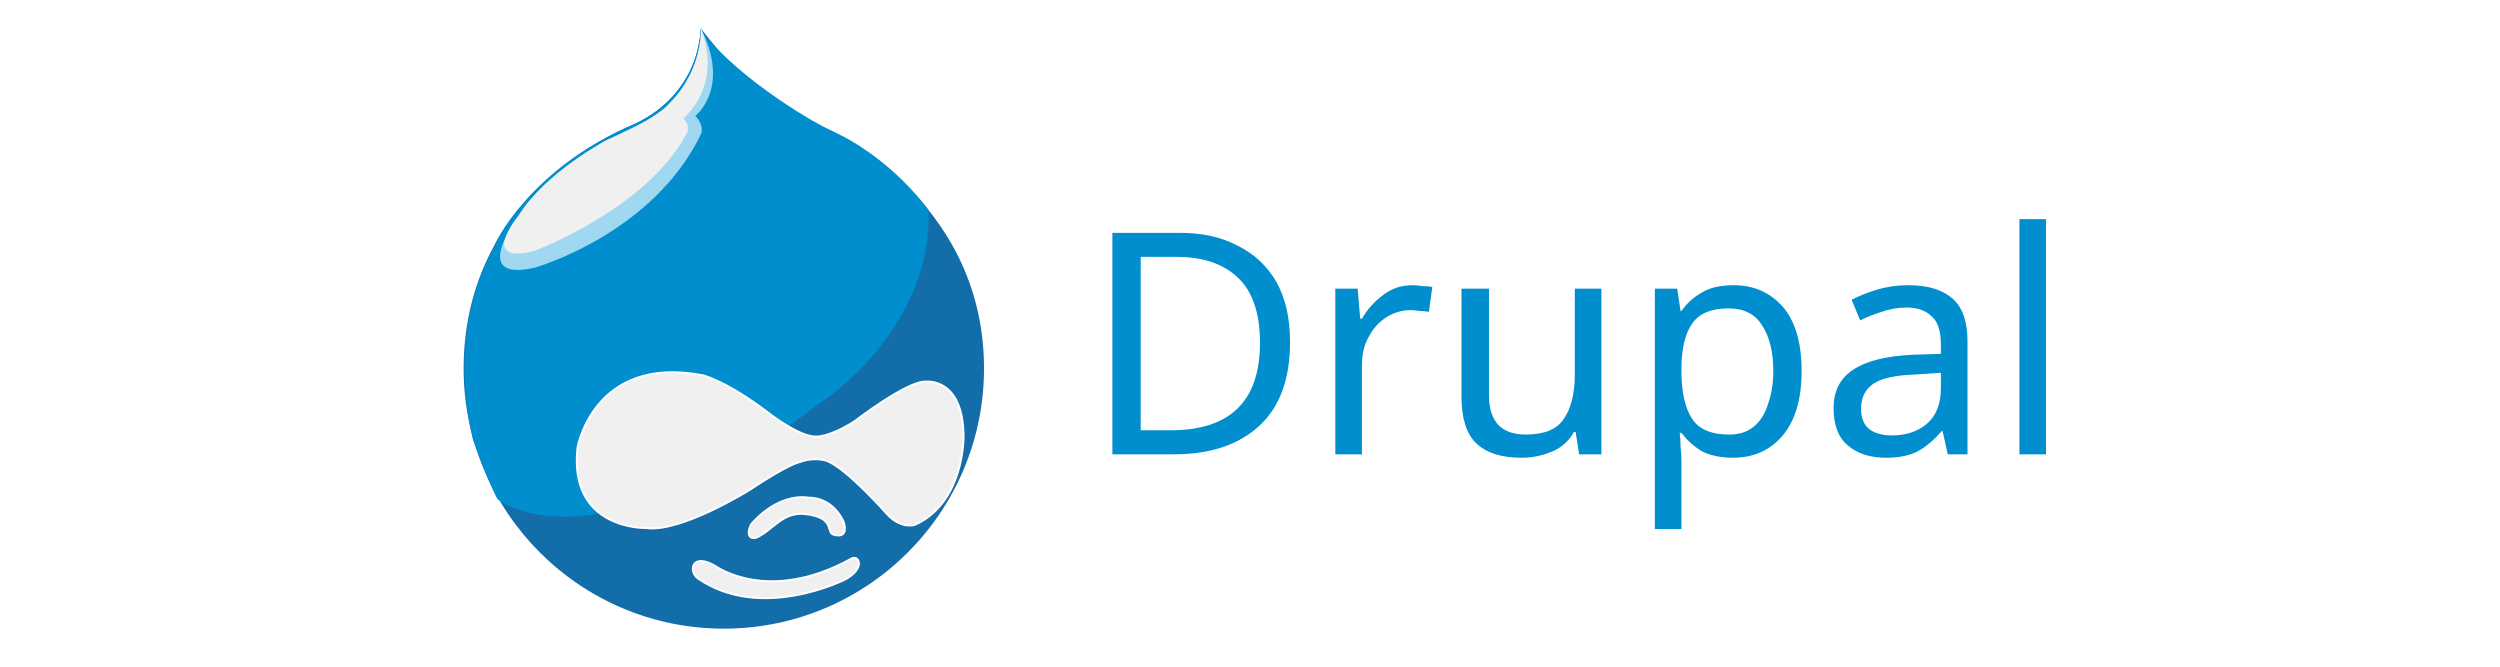
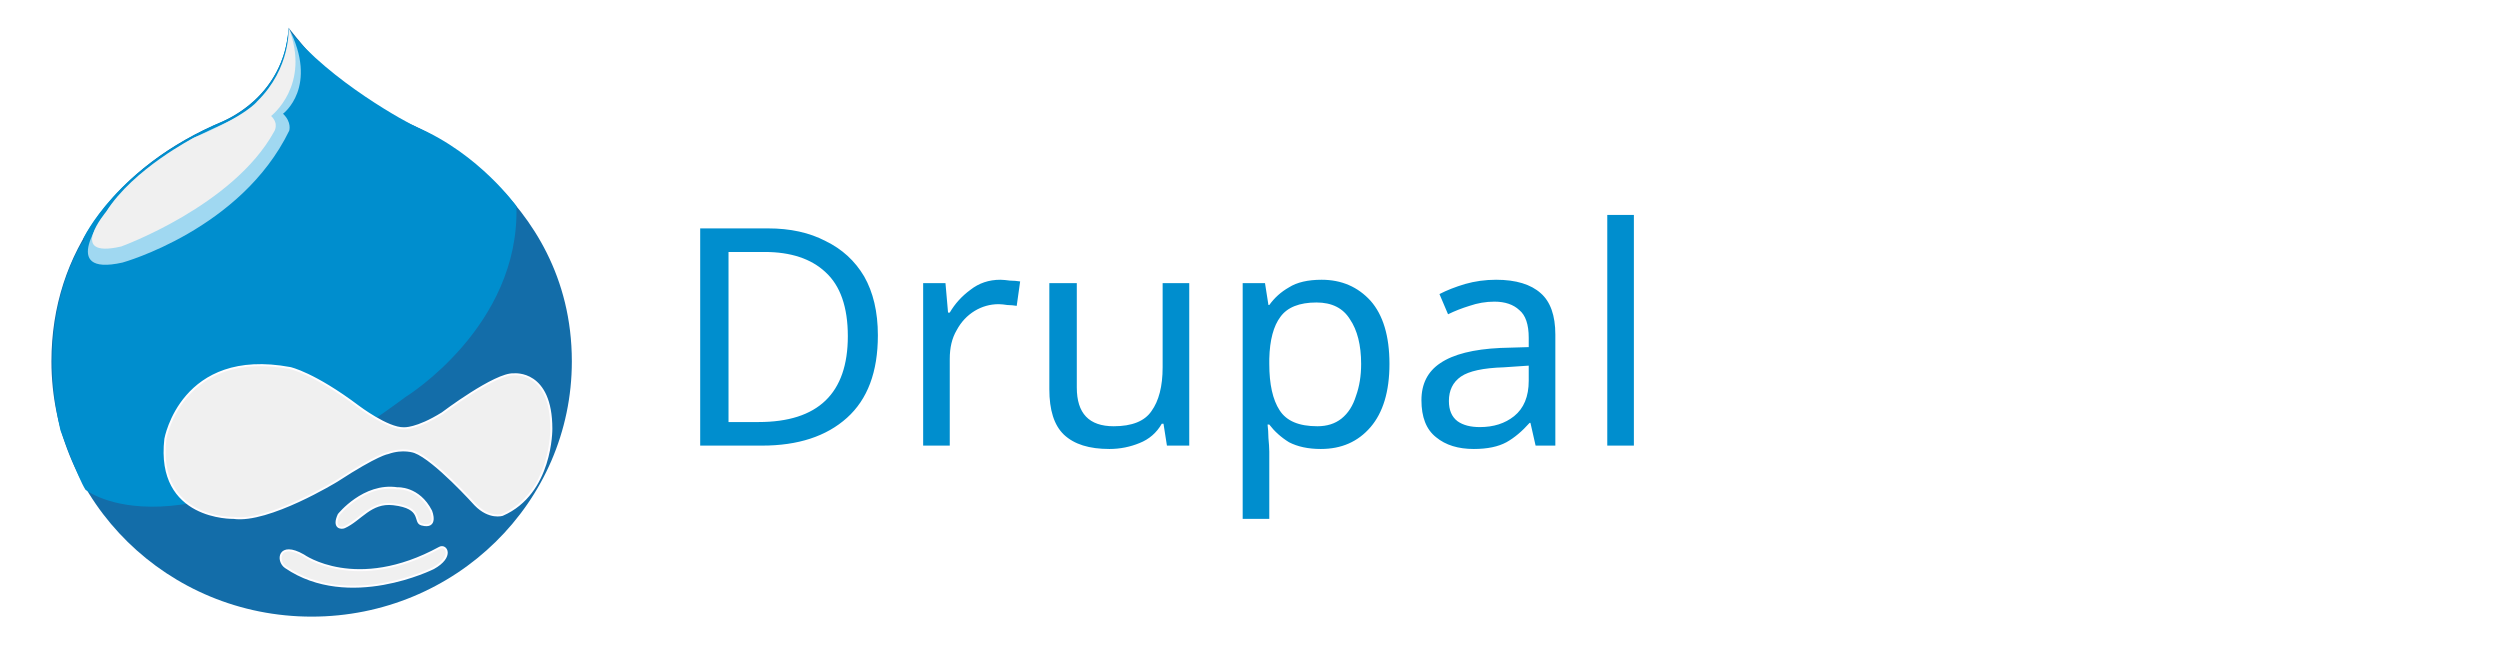
- <svg xmlns="http://www.w3.org/2000/svg" width="172" height="45.879" viewBox="0 0 45.508 12.139" version="1.1" id="svg1671">
+ <svg xmlns="http://www.w3.org/2000/svg" width="172" height="45" viewBox="0 0 45.508 11.906" version="1.1" id="svg1671">
  <defs id="defs1665" />
  <g id="layer1" transform="translate(-87.13318,-137.4723)">
-     <g id="g845" transform="translate(7.502828)">
+     <g id="g845" transform="matrix(1.000002,0,0,0.9808476,-1.8519735e-4,2.632923)">
      <g style="stroke:none;stroke-opacity:1" transform="matrix(0.1472629,0,0,0.2647305,73.70191,87.90469)" id="g1648">
        <rect style="fill:none;fill-opacity:0;stroke:none;stroke-width:0.321;stroke-miterlimit:4;stroke-dasharray:none;stroke-opacity:1" id="rect1755-5-1" width="208.329" height="45.853" x="91.206" y="187.238" />
      </g>
      <text id="text2609" y="145.739" x="99.332" style="font-style:normal;font-weight:normal;font-size:10.583px;line-height:1.25;font-family:sans-serif;letter-spacing:0px;word-spacing:0px;fill:#008ece;fill-opacity:1;stroke:none;stroke-width:0.265" xml:space="preserve">
        <tspan style="font-style:normal;font-variant:normal;font-weight:normal;font-stretch:normal;font-size:5.644px;font-family:Ubuntu;-inkscape-font-specification:'Ubuntu, Normal';font-variant-ligatures:normal;font-variant-caps:normal;font-variant-numeric:normal;font-feature-settings:normal;text-align:start;writing-mode:lr-tb;text-anchor:start;fill:#008ece;fill-opacity:1;stroke-width:0.265" y="145.739" x="99.332" id="tspan2607">Drupal</tspan>
      </text>
      <g transform="matrix(0.03714857,0,0,0.03714857,88.03572,137.9602)" style="fill:none" id="g2118">
        <path style="fill:#136da9" d="M 84.791,47.571 C 33.309,69.438 0.909,112.319 0.909,167.417 c 0,70.416 57.084,127.501 127.503,127.501 70.416,0 127.501,-57.085 127.501,-127.501 0,-84.663 -78.664,-118.32 -78.664,-118.32 0,0 -17.182,-7.135 -26.788,-13.54 0,0 -12.138,-7.417 -33.292,-34.724 0,0 0.479,31.026 -32.379,46.739" id="path2096" />
        <path style="fill:#f0f0f0" d="m 115.653,270.238 c -4.479,-3.113 -3.414,-13.022 8.722,-5.943 0,0 25.839,18.978 66.751,-3.791 3.181,-1.77 7.079,4.475 -3.034,10.2 0,0 -41.34,21.151 -72.439,-0.466 z" id="path2098" />
        <path style="stroke:#fffdff" d="m 115.653,270.238 c -4.479,-3.113 -3.414,-13.022 8.722,-5.943 0,0 25.839,18.978 66.751,-3.791 3.181,-1.77 7.079,4.475 -3.034,10.2 0,0 -41.34,21.151 -72.439,-0.466 z" id="path2100" />
        <path style="fill:#f0f0f0" d="m 168.37,238.76 c 15.044,1.762 9.871,8.996 13.908,10.111 8.216,2.277 4.677,-6.7 4.677,-6.7 -6.069,-12.136 -16.561,-11.377 -16.561,-11.377 -16.435,-2.529 -28.698,13.148 -28.698,13.148 -3.034,6.699 1.211,7.043 2.781,6.321 7.964,-3.668 12.809,-12.805 23.894,-11.504 z" id="path2102" />
        <path style="stroke:#fffdff" d="m 168.37,238.76 c 15.044,1.762 9.871,8.996 13.908,10.111 8.216,2.277 4.677,-6.7 4.677,-6.7 -6.069,-12.136 -16.561,-11.377 -16.561,-11.377 -16.435,-2.529 -28.698,13.148 -28.698,13.148 -3.034,6.699 1.211,7.043 2.781,6.321 7.964,-3.668 12.809,-12.805 23.894,-11.504 z" id="path2104" />
        <path style="fill:#008ece" d="m 17.597,231.531 c 0,0 45.716,37.823 156.968,-46.441 0,0 55.879,-35.079 54.195,-95.224 0,0 -18.082,-25.987 -48.594,-39.389 -4.341,-1.908 -42.467,-22.712 -63.058,-48.801 0,0 -3.731,75.685 -100.67,105.566 0,0 -24.427,36.028 -11.111,94.584 0,0 8.524,23.741 12.269,29.706" id="path2106" />
        <path style="fill:#f0f0f0" d="m 90.115,245.587 c 0,0 -37.927,1.01 -33.375,-39.445 0,0 7.922,-45.512 61.187,-35.398 0,0 11.633,2.528 33.377,19.216 0,0 14.349,11.062 22.249,10.854 0,0 6.132,0.588 18.88,-7.482 0,0 25.999,-20.063 35.089,-19.468 0.226,0.015 18.344,-1.981 18.344,27.222 0,0 0.337,32.196 -23.934,42.983 0,0 -6.406,2.191 -13.318,-5.056 0,0 -19.89,-22.588 -29.667,-26.296 0,0 -5.646,-2.212 -13.148,0.506 0,0 -4.888,0.506 -24.946,13.822 0,0 -33.714,21.07 -50.739,18.543 z" id="path2108" />
        <path style="stroke:#fffdff" d="m 90.115,245.587 c 0,0 -37.927,1.01 -33.375,-39.445 0,0 7.922,-45.512 61.187,-35.398 0,0 11.633,2.528 33.377,19.216 0,0 14.349,11.062 22.249,10.854 0,0 6.132,0.588 18.88,-7.482 0,0 25.999,-20.063 35.089,-19.468 0.226,0.015 18.344,-1.981 18.344,27.222 0,0 0.337,32.196 -23.934,42.983 0,0 -6.406,2.191 -13.318,-5.056 0,0 -19.89,-22.588 -29.667,-26.296 0,0 -5.646,-2.212 -13.148,0.506 0,0 -4.888,0.506 -24.946,13.822 0,0 -33.714,21.07 -50.739,18.543 z" id="path2110" />
        <path style="fill:#008ece" d="M 110.174,100.454 C 134.729,65.283 117.109,0.664 117.109,0.664 114.942,35.724 85.362,47.294 85.362,47.294 32.398,70.154 16.439,106.229 16.439,106.229 c 11.35,16.095 41.48,69.065 93.735,-5.775" id="path2112" />
        <path style="fill:#a0d8f1" d="m 117.109,0.664 c 0,0 3.179,29.499 -12.835,39.106 0,0 -25.681,11.954 -33.52,15.873 0,0 -32.978,19.905 -43.849,38.614 0,0 -23.263,31.128 8.849,23.769 0,0 58.07,-16.394 81.669,-65.867 0,0 1.39,-4.172 -3.036,-8.47 0,0 17.701,-13.359 2.721,-43.026" id="path2114" />
        <path style="fill:#f0f0f0" d="m 117.109,0.664 c 0,0 1.325,20.143 -15.398,36.833 0,0 -5.021,7.077 -30.957,18.146 0,0 -29.69,15.48 -43.001,36.949 0,0 -19.727,23.796 7.323,17.416 0,0 54.809,-20.199 74.892,-57.29 0,0 2.716,-3.898 -1.418,-7.914 0,0 19.663,-15.357 8.559,-44.14" id="path2116" />
      </g>
    </g>
  </g>
</svg>
